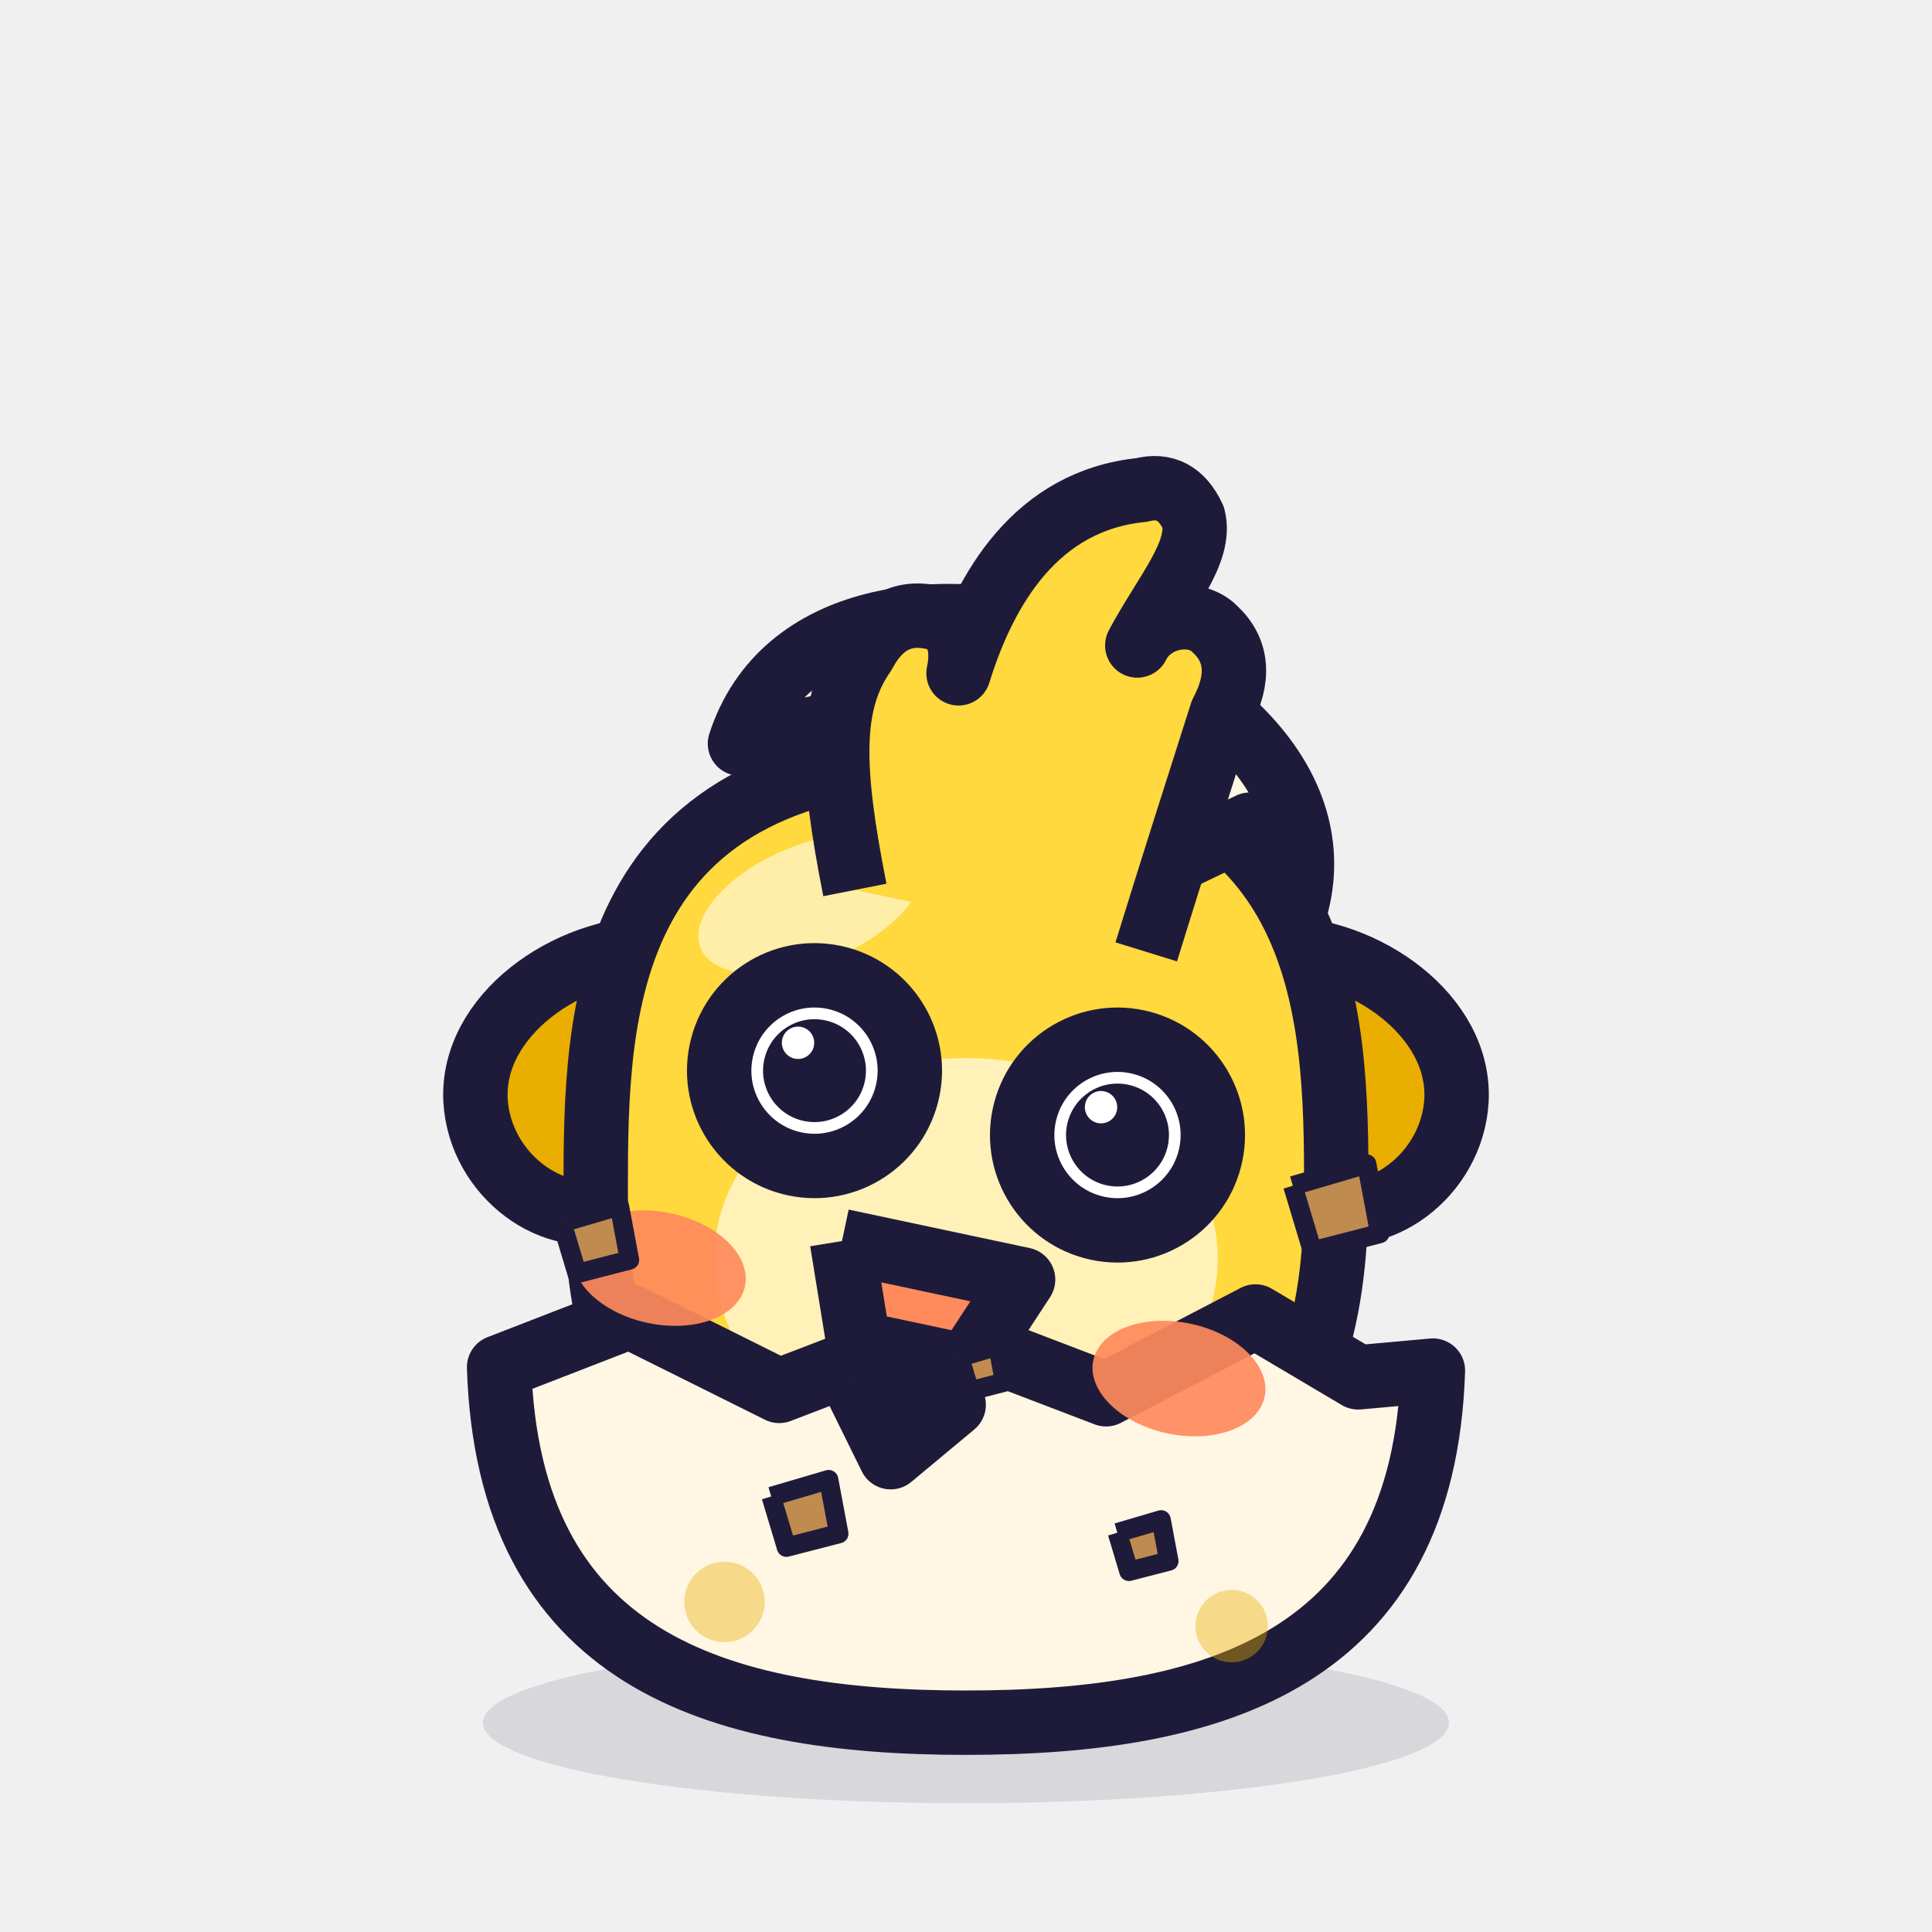
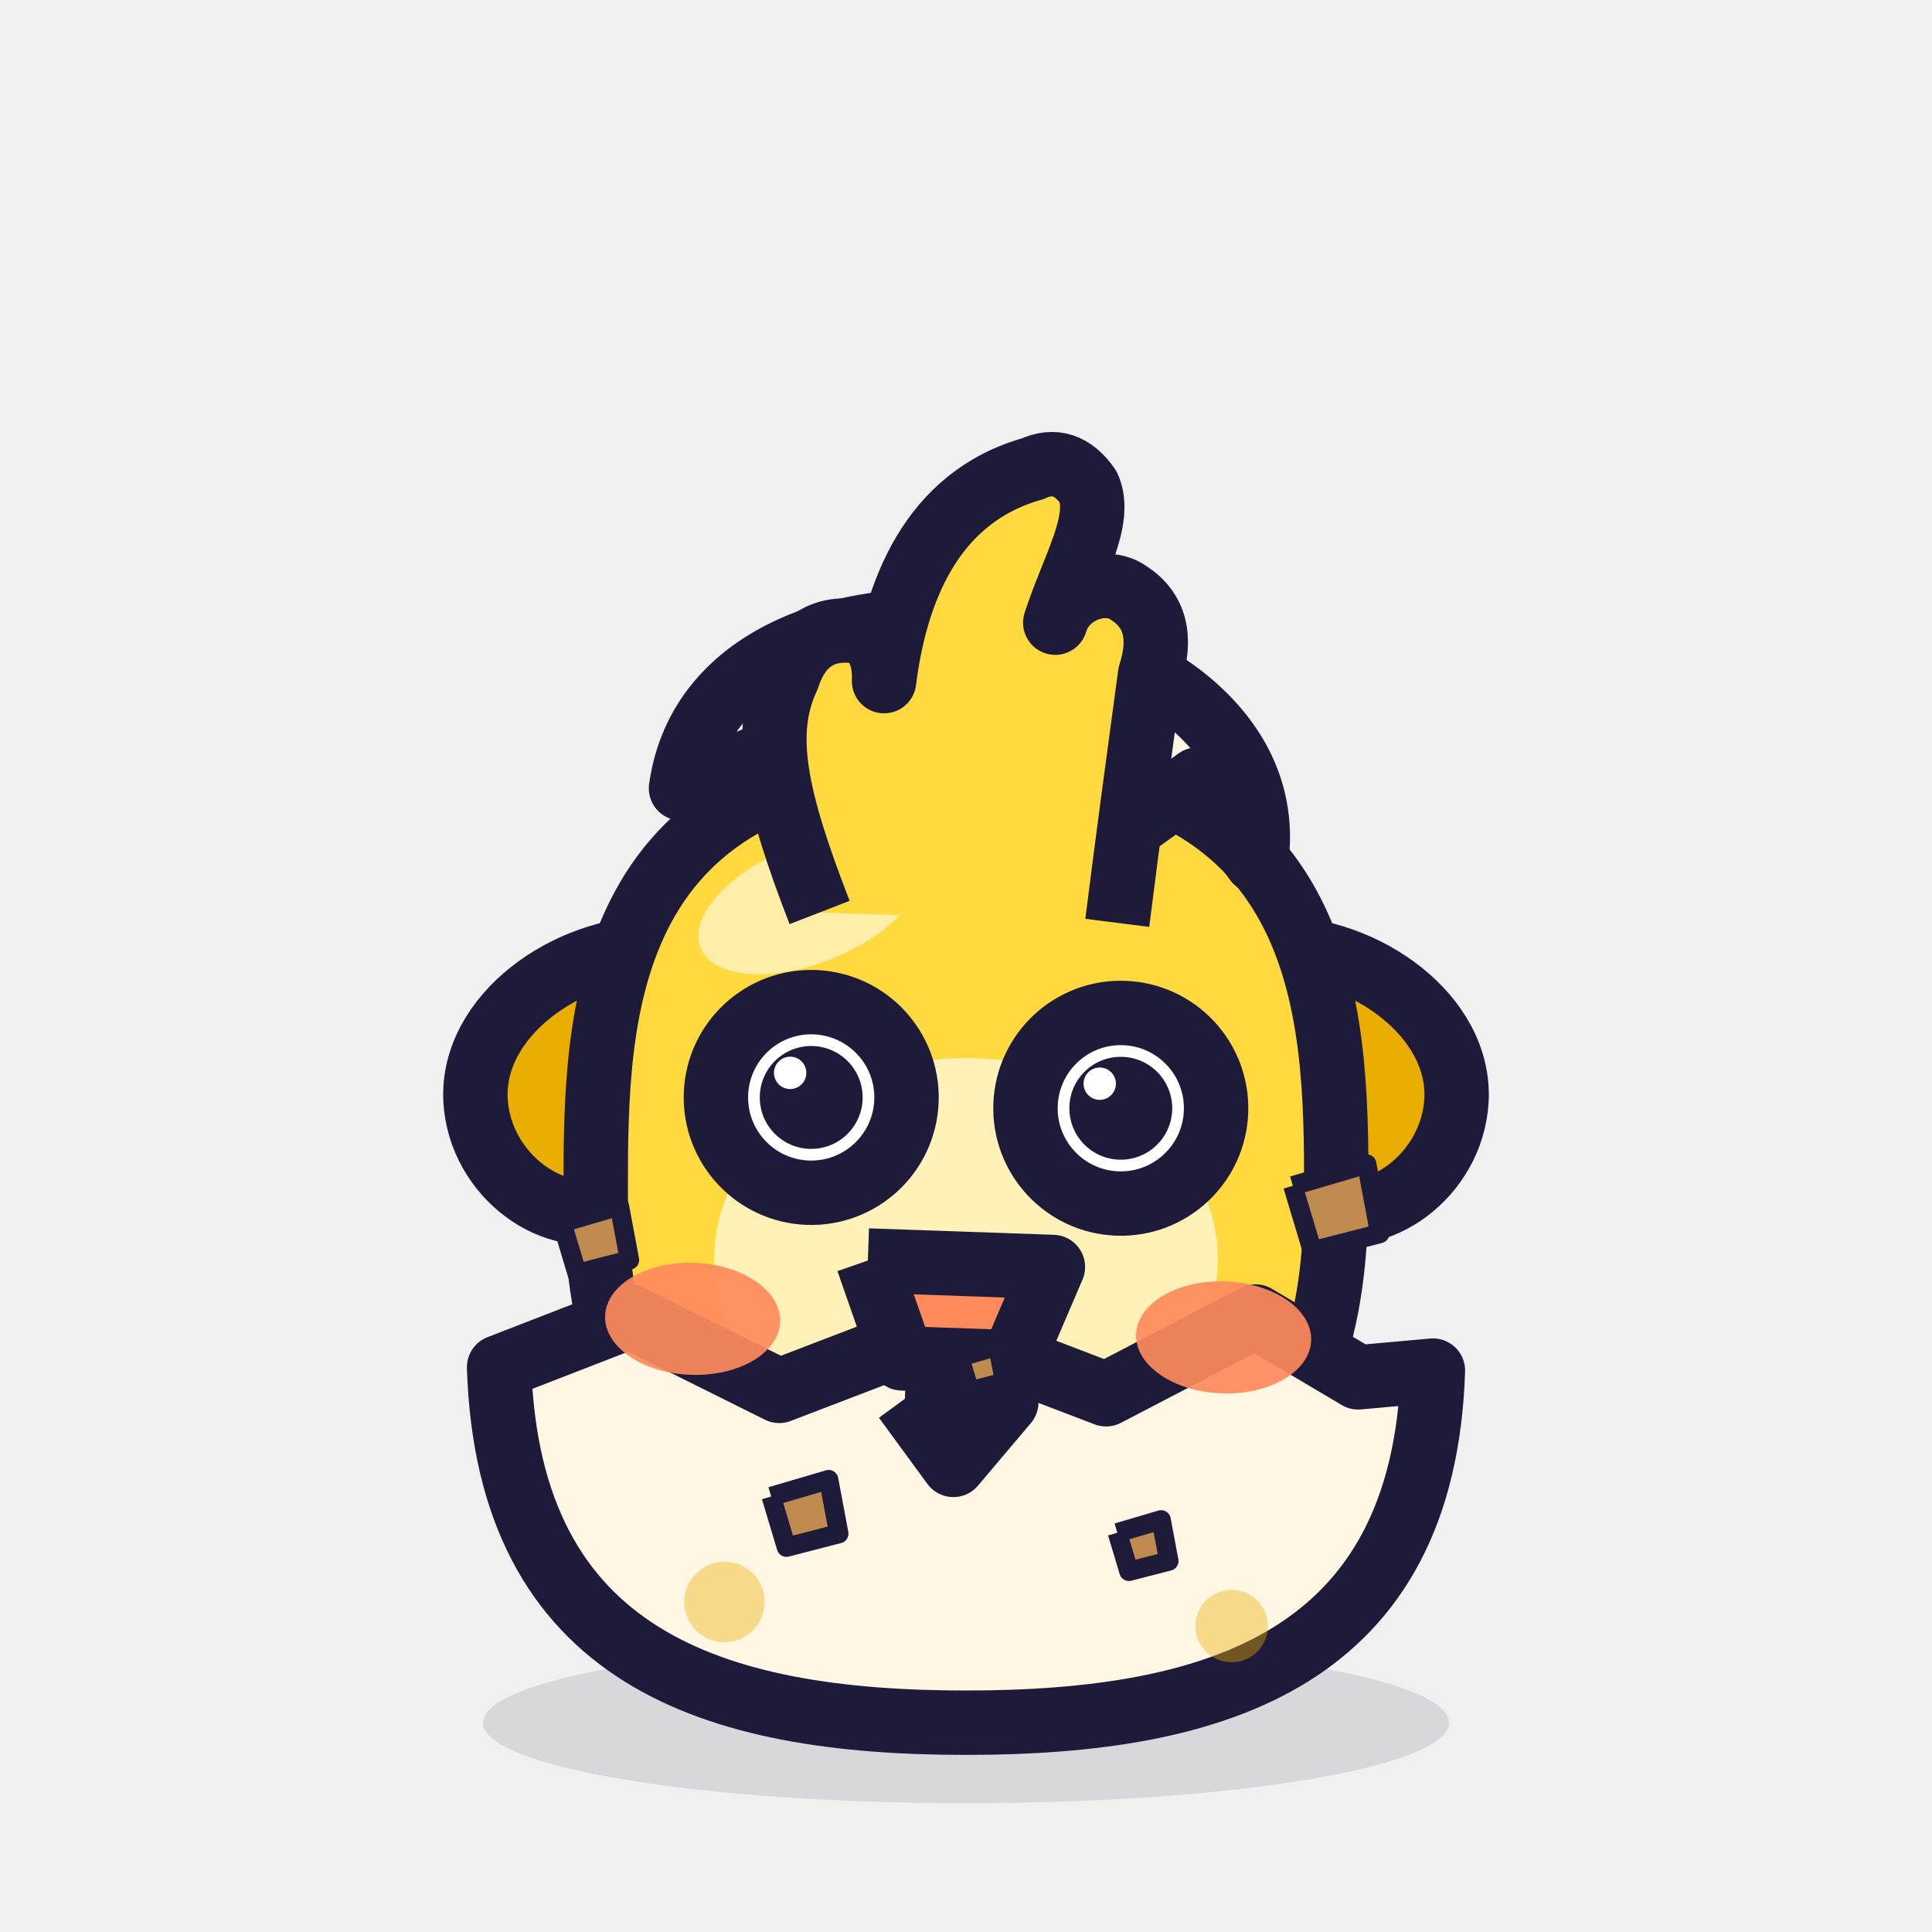
<svg xmlns="http://www.w3.org/2000/svg" viewBox="0 0 240 240" width="240" height="240" role="img" aria-label="Pip v2 B Bolt · hatchling · eating 4">
  <g id="shadow">
    <ellipse cx="120" cy="214" rx="60" ry="10" fill="#1E1B3A" opacity="0.12" />
  </g>
  <g id="tail" opacity="0" />
  <g id="wing_l" fill="#E9AE00" stroke="#1E1B3A" stroke-width="8" stroke-linejoin="round">
    <path d="M 7.02 -17.5 C -4.05 -17.5 -15.93 -9.1 -15.39 1.4 C -14.85 10.85 -5.4 17.5 1.89 14.7 C 7.56 11.9 8.37 -5.25 7.02 -17.5 Z" transform="translate(74.46 135.28)" />
  </g>
  <g id="wing_r" fill="#E9AE00" stroke="#1E1B3A" stroke-width="8" stroke-linejoin="round">
    <path d="M 7.02 -17.5 C -4.05 -17.5 -15.93 -9.1 -15.39 1.4 C -14.85 10.85 -5.4 17.5 1.89 14.7 C 7.56 11.9 8.37 -5.25 7.02 -17.5 Z" transform="translate(165.54 135.28)translate(0 -12.25)scale(-1 1)translate(0 12.25)" />
  </g>
  <g id="body">
    <path d="M 120 94 C 165.54 94 166 125.68 166 147.76 C 166 183.28 148.98 190 120 190 C 91.02 190 74 183.28 74 147.76 C 74 125.68 74.46 94 120 94 Z" fill="#FFD93D" stroke="#1E1B3A" stroke-width="8" />
  </g>
  <g id="belly">
    <ellipse cx="120" cy="156.4" rx="31.28" ry="24.96" fill="#FFF1B8" />
  </g>
  <g id="highlight">
    <ellipse cx="100.68" cy="112.24" rx="14.72" ry="7.36" fill="#FFFFFF" opacity="0.55" transform="rotate(-22 100.68 112.24)" />
  </g>
  <g id="shell_bottom" fill="#FFF7E4" stroke="#1E1B3A" stroke-width="8" stroke-linejoin="round">
    <path d="M 62 169.84 L 78.24 163.54 L 96.8 172.78 L 116.52 165.22 L 137.4 173.2 L 155.96 163.54 L 168.72 171.1 L 178 170.26 C 176.84 206 151.32 214 120 214 C 88.68 214 63.16 206 62 169.84 Z" />
    <circle cx="90" cy="199" r="5" fill="#E9AE00" stroke="none" opacity="0.4" />
    <circle cx="153" cy="202" r="4.5" fill="#E9AE00" stroke="none" opacity="0.4" />
  </g>
  <g id="feet" opacity="0" />
  <g>
-     <g transform="translate(120 137)rotate(12)translate(-120 -137)">
+     <g transform="translate(120 137)rotate(2)translate(-120 -137)">
      <g id="shell_top" transform="translate(120 94)rotate(6)translate(-120 -94)" fill="#FFF7E4" stroke="#1E1B3A" stroke-width="8" stroke-linejoin="round">
        <path d="M 84 103 C 84 69 156 69 156 102 L 147.36 93 L 135.84 104 L 123.6 97 L 112.8 104 L 99.84 94 L 84 103 Z" />
      </g>
    </g>
  </g>
  <g>
-     <g transform="translate(120 137)rotate(12)translate(-120 -137)">
+     <g transform="translate(120 137)rotate(2)translate(-120 -137)">
      <g id="head_tuft">
        <path d="M -19 10 C -25 -4 -27 -12 -24 -19 Q -22 -26 -15 -25 C -13 -24 -12 -22 -12 -19 C -11 -30 -7 -42 5.5 -46 Q 9.5 -48 12.5 -44 C 14.5 -40 11 -34 9 -27 C 10 -31 15 -33 18 -31 Q 23 -28 21 -21 C 20 -11 19 -1 18 10" transform="translate(120 104)" fill="#FFD93D" stroke="#1E1B3A" stroke-width="8" stroke-linejoin="round" />
      </g>
    </g>
  </g>
  <g>
-     <g transform="translate(120 137)rotate(12)translate(-120 -137)">
+     <g transform="translate(120 137)rotate(2)translate(-120 -137)">
      <g id="head" transform="translate(0 6)">
        <g id="cheek_l">
          <ellipse cx="87" cy="159" rx="10.88" ry="6.96" fill="#FF8A5B" opacity="0.92" />
        </g>
        <g id="cheek_r">
          <ellipse cx="153" cy="159" rx="10.88" ry="6.96" fill="#FF8A5B" opacity="0.92" />
        </g>
        <g id="brow_l" fill="none" stroke="#1E1B3A" stroke-width="6.5" stroke-linecap="round" />
        <g id="brow_r" fill="none" stroke="#1E1B3A" stroke-width="6.5" stroke-linecap="round" />
        <g id="eye_l" data-eye="l" transform="translate(100.76 131)">
          <g id="open" opacity="1">
            <circle cx="0" cy="0" r="11.84" fill="#FFFFFF" stroke="#1E1B3A" stroke-width="8" />
            <circle cx="0" cy="0" r="6.39" fill="#1E1B3A" />
            <circle cx="-2.72" cy="-2.96" r="2.01" fill="#FFFFFF" />
          </g>
          <g id="closed" opacity="0">
            <path d="M -9.71 1.42 Q 0 -9.95 9.71 1.42" fill="none" stroke="#1E1B3A" stroke-width="8" stroke-linecap="round" />
          </g>
          <g id="happy" opacity="0">
            <path d="M -9.71 4.97 Q 0 -21.55 9.71 4.97" fill="none" stroke="#1E1B3A" stroke-width="9" stroke-linecap="round" />
          </g>
          <g id="sleepy" opacity="0">
            <path d="M -9.71 -0.95 Q 0 13.26 9.71 -0.95" fill="none" stroke="#1E1B3A" stroke-width="8" stroke-linecap="round" />
          </g>
          <g id="surprised" opacity="0">
            <circle cx="0" cy="0" r="13.73" fill="#FFFFFF" stroke="#1E1B3A" stroke-width="8" />
            <circle cx="0" cy="0" r="4.22" fill="#1E1B3A" />
            <circle cx="-2.72" cy="-2.96" r="2.49" fill="#FFFFFF" />
          </g>
          <g id="wink" opacity="0">
            <path d="M -9.71 4.97 Q 0 -21.55 9.71 4.97" fill="none" stroke="#1E1B3A" stroke-width="9" stroke-linecap="round" />
          </g>
        </g>
        <g id="eye_r" data-eye="r" transform="translate(139.24 131)">
          <g id="open" opacity="1">
            <circle cx="0" cy="0" r="11.84" fill="#FFFFFF" stroke="#1E1B3A" stroke-width="8" />
            <circle cx="0" cy="0" r="6.39" fill="#1E1B3A" />
            <circle cx="-2.72" cy="-2.96" r="2.01" fill="#FFFFFF" />
          </g>
          <g id="closed" opacity="0">
            <path d="M -9.71 1.42 Q 0 -9.95 9.71 1.42" fill="none" stroke="#1E1B3A" stroke-width="8" stroke-linecap="round" />
          </g>
          <g id="happy" opacity="0">
            <path d="M -9.71 4.97 Q 0 -21.55 9.71 4.97" fill="none" stroke="#1E1B3A" stroke-width="9" stroke-linecap="round" />
          </g>
          <g id="sleepy" opacity="0">
            <path d="M -9.71 -0.95 Q 0 13.26 9.71 -0.95" fill="none" stroke="#1E1B3A" stroke-width="8" stroke-linecap="round" />
          </g>
          <g id="surprised" opacity="0">
            <circle cx="0" cy="0" r="13.73" fill="#FFFFFF" stroke="#1E1B3A" stroke-width="8" />
            <circle cx="0" cy="0" r="4.22" fill="#1E1B3A" />
            <circle cx="-2.72" cy="-2.96" r="2.49" fill="#FFFFFF" />
          </g>
          <g id="wink" opacity="0">
            <path d="M -9.71 4.97 Q 0 -21.55 9.71 4.97" fill="none" stroke="#1E1B3A" stroke-width="9" stroke-linecap="round" />
          </g>
        </g>
        <g id="beak_top">
          <path d="M -11.5 -5 L 11.5 -5 L 6.85 7 L -6.84 7 L -11.5 -5" transform="translate(120 156)" fill="#FF8A5B" stroke="#1E1B3A" stroke-width="8" stroke-linejoin="round" />
        </g>
        <g id="beak_bottom">
          <path d="M -6.3 12 L 6.3 12 L 0 20 L -6.3 12" transform="translate(120 156)" fill="#FF8A5B" stroke="#1E1B3A" stroke-width="8" stroke-linejoin="round" />
        </g>
      </g>
    </g>
  </g>
  <g id="accessory_head" />
  <g id="accessory_neck" />
  <g id="accessory_face" />
  <g id="fx">
    <g id="fx_crumb_0" transform="translate(74 154)">
      <path d="M -4.2 -2.1 L 2.94 -4.2 L 4.2 2.52 L -2.31 4.2 L -4.2 -2.1" fill="#C08B4E" stroke="#1E1B3A" stroke-width="2.4" stroke-linejoin="round" />
    </g>
    <g id="fx_crumb_1" transform="translate(166 150)">
      <path d="M -5.4 -2.7 L 3.78 -5.4 L 5.4 3.24 L -2.97 5.4 L -5.4 -2.7" fill="#C08B4E" stroke="#1E1B3A" stroke-width="2.4" stroke-linejoin="round" />
    </g>
    <g id="fx_crumb_2" transform="translate(100 188)">
      <path d="M -4.2 -2.1 L 2.94 -4.2 L 4.2 2.52 L -2.31 4.2 L -4.2 -2.1" fill="#C08B4E" stroke="#1E1B3A" stroke-width="2.4" stroke-linejoin="round" />
    </g>
    <g id="fx_crumb_3" transform="translate(142 192)">
      <path d="M -3.2 -1.6 L 2.24 -3.2 L 3.2 1.92 L -1.76 3.2 L -3.2 -1.6" fill="#C08B4E" stroke="#1E1B3A" stroke-width="2.4" stroke-linejoin="round" />
    </g>
    <g id="fx_crumb_4" transform="translate(122 170)">
      <path d="M -2.8 -1.4 L 1.96 -2.8 L 2.8 1.68 L -1.54 2.8 L -2.8 -1.4" fill="#C08B4E" stroke="#1E1B3A" stroke-width="2.4" stroke-linejoin="round" />
    </g>
  </g>
</svg>
